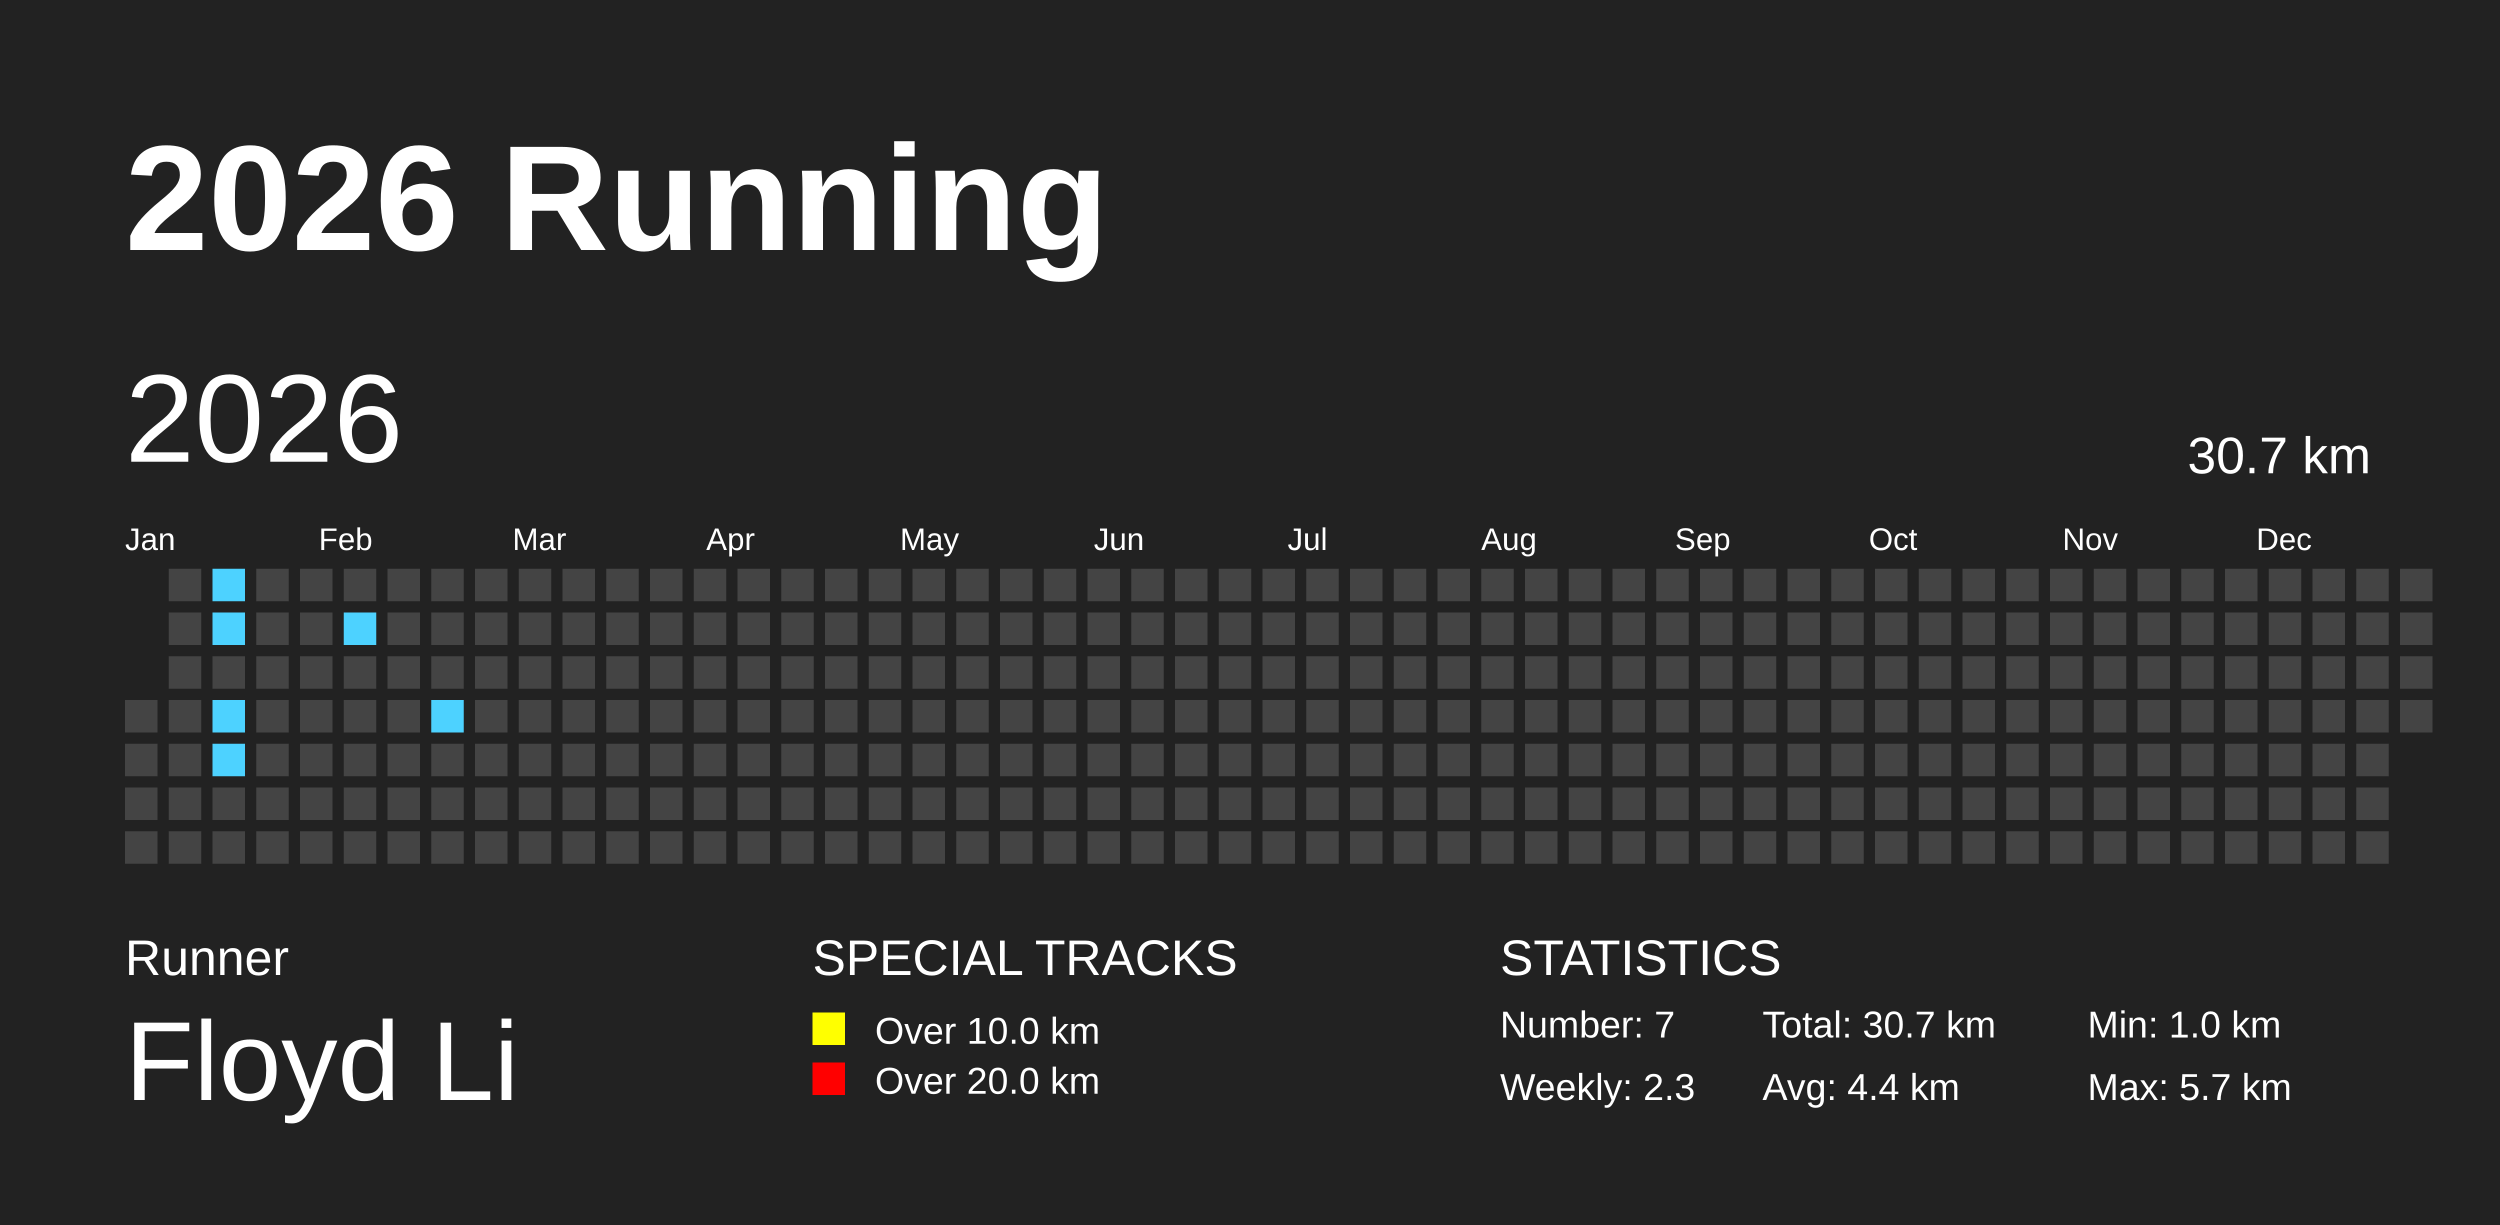
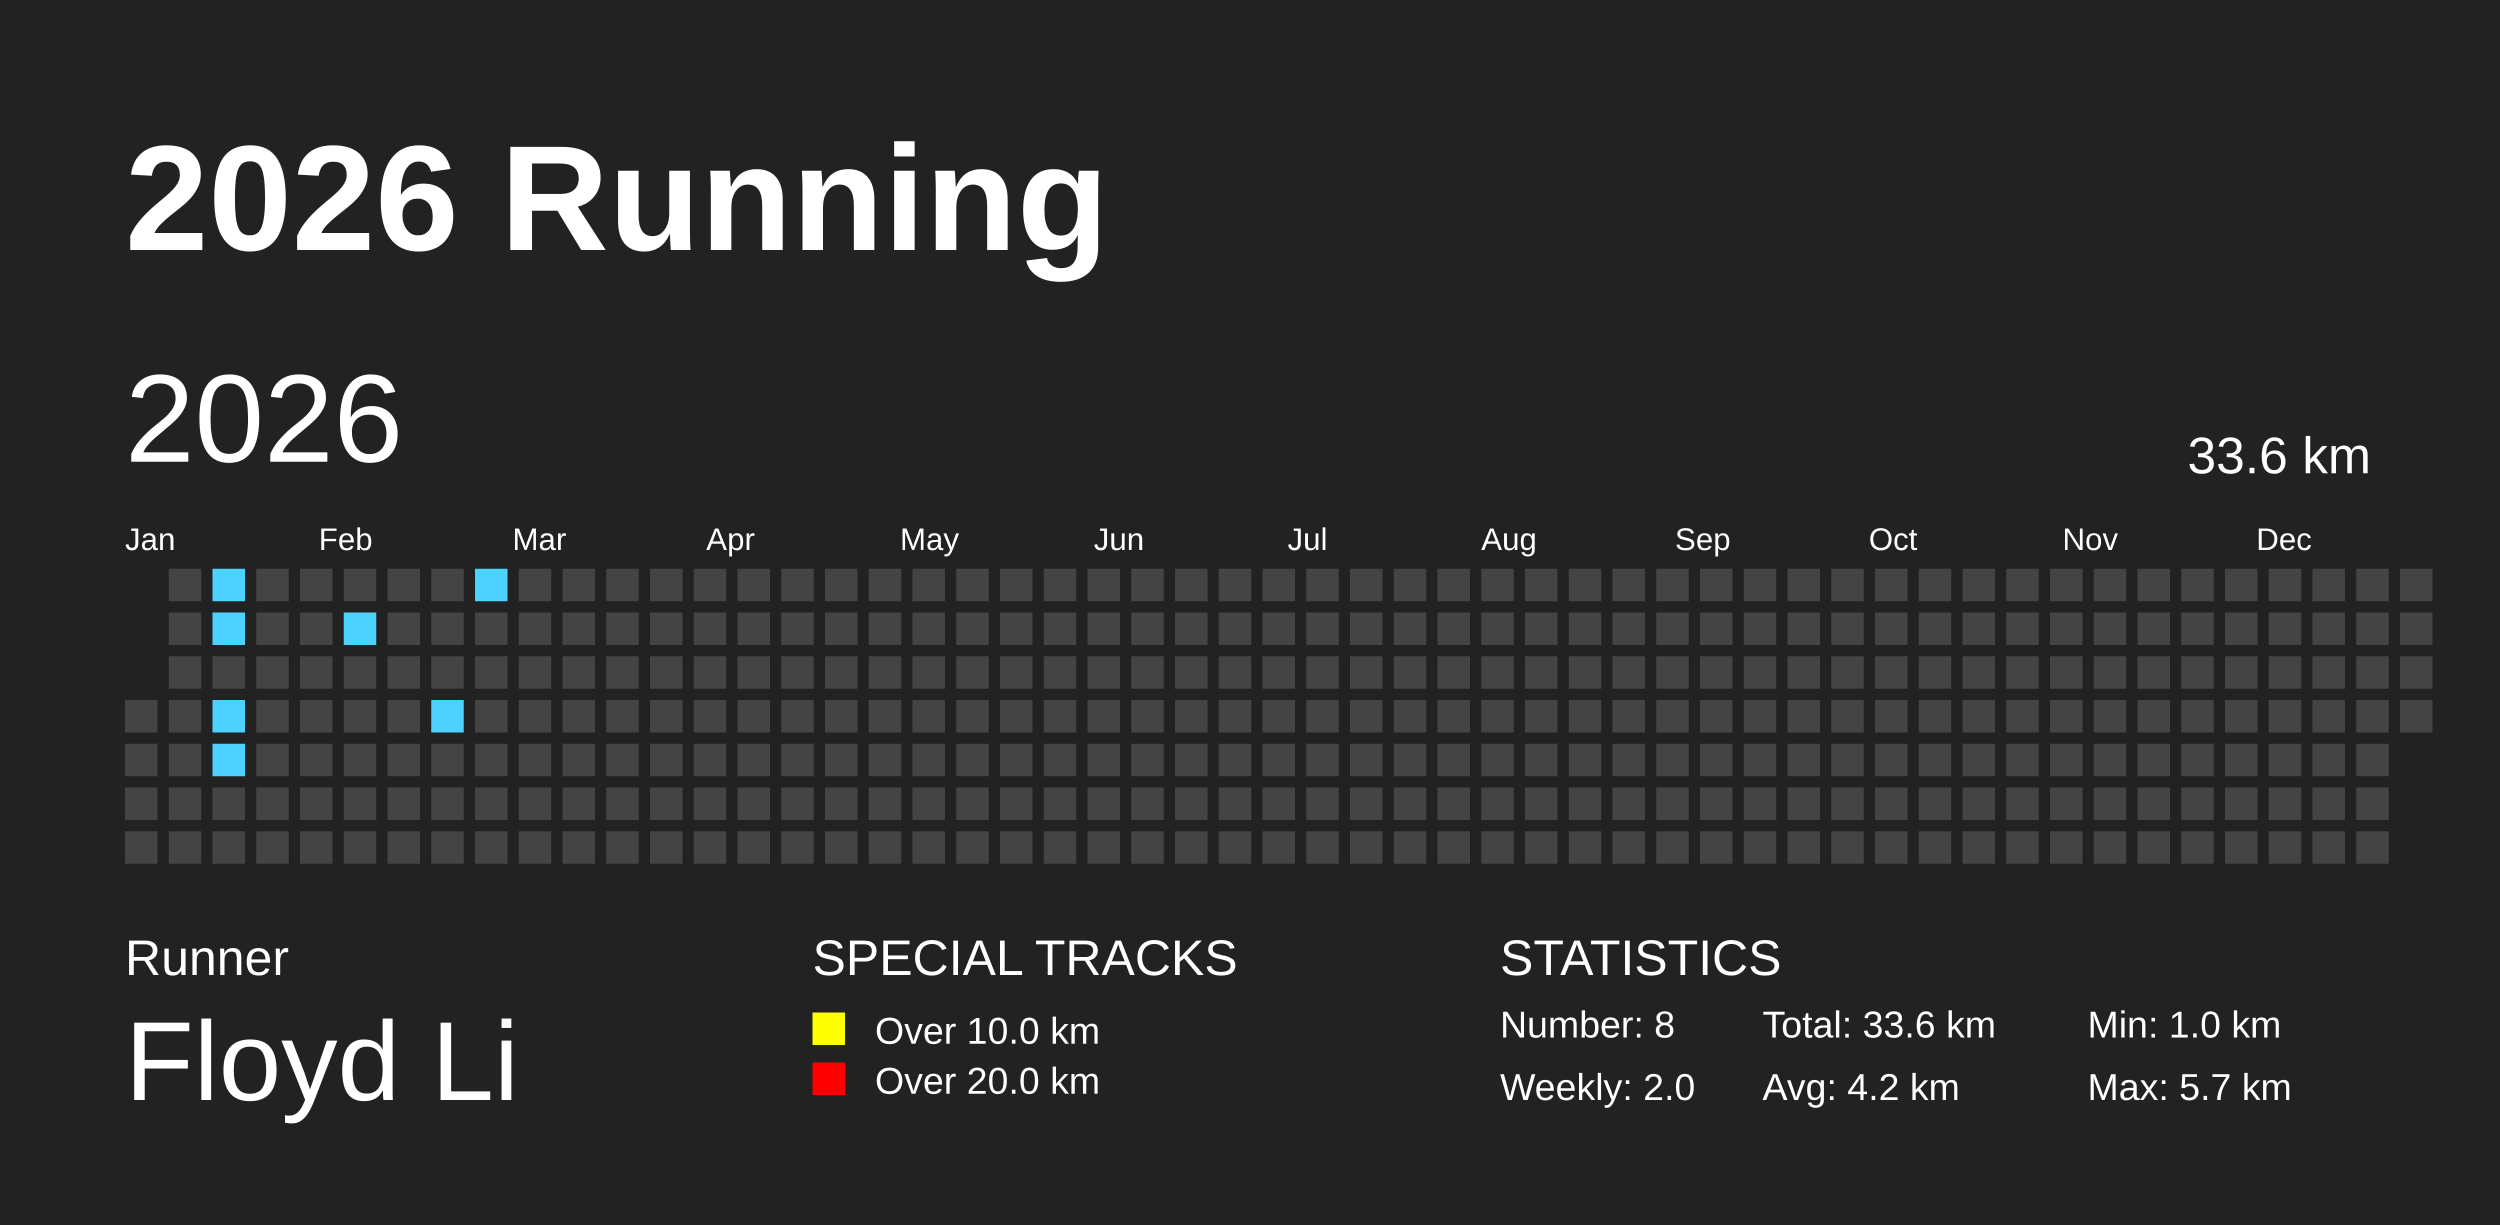
<svg xmlns="http://www.w3.org/2000/svg" baseProfile="full" height="98mm" version="1.1" viewBox="0,0,200,98" width="200mm">
  <defs />
  <rect fill="#222222" height="98" width="200" x="0" y="0" />
  <text fill="#FFFFFF" style="font-size:12px; font-family:Arial; font-weight:bold;" x="10" y="20">2026 Running</text>
  <text fill="#FFFFFF" style="font-size:4px; font-family:Arial" x="10" y="78">Runner</text>
  <text fill="#FFFFFF" style="font-size:9px; font-family:Arial" x="10" y="88">Floyd Li</text>
  <text fill="#FFFFFF" style="font-size:4px; font-family:Arial" x="65" y="78">SPECIAL TRACKS</text>
  <rect fill="yellow" height="2.6" width="2.6" x="65" y="81" />
  <text fill="#FFFFFF" style="font-size:3px; font-family:Arial" x="70" y="83.5">Over 10.0 km</text>
  <rect fill="red" height="2.6" width="2.6" x="65" y="85" />
  <text fill="#FFFFFF" style="font-size:3px; font-family:Arial" x="70" y="87.5">Over 20.0 km</text>
  <text fill="#FFFFFF" style="font-size:4px; font-family:Arial" x="120" y="78">STATISTICS</text>
-   <text fill="#FFFFFF" style="font-size:3px; font-family:Arial" x="120" y="83">Number: 7</text>
-   <text fill="#FFFFFF" style="font-size:3px; font-family:Arial" x="120" y="88">Weekly: 2.3</text>
-   <text fill="#FFFFFF" style="font-size:3px; font-family:Arial" x="141" y="83">Total: 30.7 km</text>
-   <text fill="#FFFFFF" style="font-size:3px; font-family:Arial" x="141" y="88">Avg: 4.4 km</text>
+   <text fill="#FFFFFF" style="font-size:3px; font-family:Arial" x="120" y="83">Number: 8</text>
+   <text fill="#FFFFFF" style="font-size:3px; font-family:Arial" x="120" y="88">Weekly: 2.0</text>
+   <text fill="#FFFFFF" style="font-size:3px; font-family:Arial" x="141" y="83">Total: 33.6 km</text>
+   <text fill="#FFFFFF" style="font-size:3px; font-family:Arial" x="141" y="88">Avg: 4.2 km</text>
  <text fill="#FFFFFF" style="font-size:3px; font-family:Arial" x="167" y="83">Min: 1.0 km</text>
  <text fill="#FFFFFF" style="font-size:3px; font-family:Arial" x="167" y="88">Max: 5.7 km</text>
  <text dominant-baseline="hanging" fill="#FFFFFF" style="font-size:10.0px; font-family:Arial;" x="10" y="30">2026</text>
-   <text dominant-baseline="hanging" fill="#FFFFFF" style="font-size:4.125px; font-family:Arial;" x="175" y="35">30.7 km</text>
+   <text dominant-baseline="hanging" fill="#FFFFFF" style="font-size:4.125px; font-family:Arial;" x="175" y="35">33.6 km</text>
  <text fill="#FFFFFF" style="font-size:2.5px; font-family:Arial" x="10.0" y="44">Jan</text>
  <text fill="#FFFFFF" style="font-size:2.5px; font-family:Arial" x="25.5" y="44">Feb</text>
  <text fill="#FFFFFF" style="font-size:2.5px; font-family:Arial" x="41.0" y="44">Mar</text>
  <text fill="#FFFFFF" style="font-size:2.5px; font-family:Arial" x="56.5" y="44">Apr</text>
  <text fill="#FFFFFF" style="font-size:2.5px; font-family:Arial" x="72.0" y="44">May</text>
  <text fill="#FFFFFF" style="font-size:2.5px; font-family:Arial" x="87.5" y="44">Jun</text>
  <text fill="#FFFFFF" style="font-size:2.5px; font-family:Arial" x="103.0" y="44">Jul</text>
  <text fill="#FFFFFF" style="font-size:2.5px; font-family:Arial" x="118.5" y="44">Aug</text>
  <text fill="#FFFFFF" style="font-size:2.5px; font-family:Arial" x="134.0" y="44">Sep</text>
  <text fill="#FFFFFF" style="font-size:2.5px; font-family:Arial" x="149.5" y="44">Oct</text>
  <text fill="#FFFFFF" style="font-size:2.5px; font-family:Arial" x="165.0" y="44">Nov</text>
  <text fill="#FFFFFF" style="font-size:2.5px; font-family:Arial" x="180.5" y="44">Dec</text>
  <rect fill="#444444" height="2.6" width="2.6" x="10.0" y="56.0" />
  <rect fill="#444444" height="2.6" width="2.6" x="10.0" y="59.5" />
  <rect fill="#444444" height="2.6" width="2.6" x="10.0" y="63.0" />
  <rect fill="#444444" height="2.6" width="2.6" x="10.0" y="66.5" />
  <rect fill="#444444" height="2.6" width="2.6" x="13.5" y="45.5" />
  <rect fill="#444444" height="2.6" width="2.6" x="13.5" y="49.0" />
  <rect fill="#444444" height="2.6" width="2.6" x="13.5" y="52.5" />
  <rect fill="#444444" height="2.6" width="2.6" x="13.5" y="56.0" />
  <rect fill="#444444" height="2.6" width="2.6" x="13.5" y="59.5" />
  <rect fill="#444444" height="2.6" width="2.6" x="13.5" y="63.0" />
  <rect fill="#444444" height="2.6" width="2.6" x="13.5" y="66.5" />
  <rect fill="#4DD2FF" height="2.6" width="2.6" x="17.0" y="45.5" />
  <rect fill="#4DD2FF" height="2.6" width="2.6" x="17.0" y="49.0" />
  <rect fill="#444444" height="2.6" width="2.6" x="17.0" y="52.5" />
  <rect fill="#4DD2FF" height="2.6" width="2.6" x="17.0" y="56.0" />
  <rect fill="#4DD2FF" height="2.6" width="2.6" x="17.0" y="59.5" />
  <rect fill="#444444" height="2.6" width="2.6" x="17.0" y="63.0" />
  <rect fill="#444444" height="2.6" width="2.6" x="17.0" y="66.5" />
  <rect fill="#444444" height="2.6" width="2.6" x="20.5" y="45.5" />
  <rect fill="#444444" height="2.6" width="2.6" x="20.5" y="49.0" />
  <rect fill="#444444" height="2.6" width="2.6" x="20.5" y="52.5" />
  <rect fill="#444444" height="2.6" width="2.6" x="20.5" y="56.0" />
  <rect fill="#444444" height="2.6" width="2.6" x="20.5" y="59.5" />
  <rect fill="#444444" height="2.6" width="2.6" x="20.5" y="63.0" />
  <rect fill="#444444" height="2.6" width="2.6" x="20.5" y="66.5" />
  <rect fill="#444444" height="2.6" width="2.6" x="24.0" y="45.5" />
  <rect fill="#444444" height="2.6" width="2.6" x="24.0" y="49.0" />
  <rect fill="#444444" height="2.6" width="2.6" x="24.0" y="52.5" />
  <rect fill="#444444" height="2.6" width="2.6" x="24.0" y="56.0" />
  <rect fill="#444444" height="2.6" width="2.6" x="24.0" y="59.5" />
  <rect fill="#444444" height="2.6" width="2.6" x="24.0" y="63.0" />
  <rect fill="#444444" height="2.6" width="2.6" x="24.0" y="66.5" />
  <rect fill="#444444" height="2.6" width="2.6" x="27.5" y="45.5" />
  <rect fill="#4DD2FF" height="2.6" width="2.6" x="27.5" y="49.0" />
  <rect fill="#444444" height="2.6" width="2.6" x="27.5" y="52.5" />
  <rect fill="#444444" height="2.6" width="2.6" x="27.5" y="56.0" />
  <rect fill="#444444" height="2.6" width="2.6" x="27.5" y="59.5" />
  <rect fill="#444444" height="2.6" width="2.6" x="27.5" y="63.0" />
  <rect fill="#444444" height="2.6" width="2.6" x="27.5" y="66.5" />
  <rect fill="#444444" height="2.6" width="2.6" x="31.0" y="45.5" />
  <rect fill="#444444" height="2.6" width="2.6" x="31.0" y="49.0" />
  <rect fill="#444444" height="2.6" width="2.6" x="31.0" y="52.5" />
  <rect fill="#444444" height="2.6" width="2.6" x="31.0" y="56.0" />
  <rect fill="#444444" height="2.6" width="2.6" x="31.0" y="59.5" />
  <rect fill="#444444" height="2.6" width="2.6" x="31.0" y="63.0" />
  <rect fill="#444444" height="2.6" width="2.6" x="31.0" y="66.5" />
  <rect fill="#444444" height="2.6" width="2.6" x="34.5" y="45.5" />
  <rect fill="#444444" height="2.6" width="2.6" x="34.5" y="49.0" />
  <rect fill="#444444" height="2.6" width="2.6" x="34.5" y="52.5" />
  <rect fill="#4DD2FF" height="2.6" width="2.6" x="34.5" y="56.0" />
  <rect fill="#444444" height="2.6" width="2.6" x="34.5" y="59.5" />
  <rect fill="#444444" height="2.6" width="2.6" x="34.5" y="63.0" />
  <rect fill="#444444" height="2.6" width="2.6" x="34.5" y="66.5" />
-   <rect fill="#444444" height="2.6" width="2.6" x="38.0" y="45.5" />
+   <rect fill="#4DD2FF" height="2.6" width="2.6" x="38.0" y="45.5" />
  <rect fill="#444444" height="2.6" width="2.6" x="38.0" y="49.0" />
  <rect fill="#444444" height="2.6" width="2.6" x="38.0" y="52.5" />
  <rect fill="#444444" height="2.6" width="2.6" x="38.0" y="56.0" />
  <rect fill="#444444" height="2.6" width="2.6" x="38.0" y="59.5" />
  <rect fill="#444444" height="2.6" width="2.6" x="38.0" y="63.0" />
  <rect fill="#444444" height="2.6" width="2.6" x="38.0" y="66.5" />
  <rect fill="#444444" height="2.6" width="2.6" x="41.5" y="45.5" />
  <rect fill="#444444" height="2.6" width="2.6" x="41.5" y="49.0" />
  <rect fill="#444444" height="2.6" width="2.6" x="41.5" y="52.5" />
  <rect fill="#444444" height="2.6" width="2.6" x="41.5" y="56.0" />
  <rect fill="#444444" height="2.6" width="2.6" x="41.5" y="59.5" />
  <rect fill="#444444" height="2.6" width="2.6" x="41.5" y="63.0" />
  <rect fill="#444444" height="2.6" width="2.6" x="41.5" y="66.5" />
  <rect fill="#444444" height="2.6" width="2.6" x="45.0" y="45.5" />
  <rect fill="#444444" height="2.6" width="2.6" x="45.0" y="49.0" />
  <rect fill="#444444" height="2.6" width="2.6" x="45.0" y="52.5" />
  <rect fill="#444444" height="2.6" width="2.6" x="45.0" y="56.0" />
  <rect fill="#444444" height="2.6" width="2.6" x="45.0" y="59.5" />
  <rect fill="#444444" height="2.6" width="2.6" x="45.0" y="63.0" />
  <rect fill="#444444" height="2.6" width="2.6" x="45.0" y="66.5" />
  <rect fill="#444444" height="2.6" width="2.6" x="48.5" y="45.5" />
  <rect fill="#444444" height="2.6" width="2.6" x="48.5" y="49.0" />
  <rect fill="#444444" height="2.6" width="2.6" x="48.5" y="52.5" />
  <rect fill="#444444" height="2.6" width="2.6" x="48.5" y="56.0" />
  <rect fill="#444444" height="2.6" width="2.6" x="48.5" y="59.5" />
  <rect fill="#444444" height="2.6" width="2.6" x="48.5" y="63.0" />
  <rect fill="#444444" height="2.6" width="2.6" x="48.5" y="66.5" />
  <rect fill="#444444" height="2.6" width="2.6" x="52.0" y="45.5" />
  <rect fill="#444444" height="2.6" width="2.6" x="52.0" y="49.0" />
  <rect fill="#444444" height="2.6" width="2.6" x="52.0" y="52.5" />
  <rect fill="#444444" height="2.6" width="2.6" x="52.0" y="56.0" />
  <rect fill="#444444" height="2.6" width="2.6" x="52.0" y="59.5" />
  <rect fill="#444444" height="2.6" width="2.6" x="52.0" y="63.0" />
  <rect fill="#444444" height="2.6" width="2.6" x="52.0" y="66.5" />
  <rect fill="#444444" height="2.6" width="2.6" x="55.5" y="45.5" />
  <rect fill="#444444" height="2.6" width="2.6" x="55.5" y="49.0" />
  <rect fill="#444444" height="2.6" width="2.6" x="55.5" y="52.5" />
  <rect fill="#444444" height="2.6" width="2.6" x="55.5" y="56.0" />
  <rect fill="#444444" height="2.6" width="2.6" x="55.5" y="59.5" />
  <rect fill="#444444" height="2.6" width="2.6" x="55.5" y="63.0" />
  <rect fill="#444444" height="2.6" width="2.6" x="55.5" y="66.5" />
  <rect fill="#444444" height="2.6" width="2.6" x="59.0" y="45.5" />
  <rect fill="#444444" height="2.6" width="2.6" x="59.0" y="49.0" />
  <rect fill="#444444" height="2.6" width="2.6" x="59.0" y="52.5" />
  <rect fill="#444444" height="2.6" width="2.6" x="59.0" y="56.0" />
  <rect fill="#444444" height="2.6" width="2.6" x="59.0" y="59.5" />
  <rect fill="#444444" height="2.6" width="2.6" x="59.0" y="63.0" />
  <rect fill="#444444" height="2.6" width="2.6" x="59.0" y="66.5" />
  <rect fill="#444444" height="2.6" width="2.6" x="62.5" y="45.5" />
  <rect fill="#444444" height="2.6" width="2.6" x="62.5" y="49.0" />
  <rect fill="#444444" height="2.6" width="2.6" x="62.5" y="52.5" />
  <rect fill="#444444" height="2.6" width="2.6" x="62.5" y="56.0" />
  <rect fill="#444444" height="2.6" width="2.6" x="62.5" y="59.5" />
  <rect fill="#444444" height="2.6" width="2.6" x="62.5" y="63.0" />
  <rect fill="#444444" height="2.6" width="2.6" x="62.5" y="66.5" />
  <rect fill="#444444" height="2.6" width="2.6" x="66.0" y="45.5" />
  <rect fill="#444444" height="2.6" width="2.6" x="66.0" y="49.0" />
  <rect fill="#444444" height="2.6" width="2.6" x="66.0" y="52.5" />
  <rect fill="#444444" height="2.6" width="2.6" x="66.0" y="56.0" />
  <rect fill="#444444" height="2.6" width="2.6" x="66.0" y="59.5" />
  <rect fill="#444444" height="2.6" width="2.6" x="66.0" y="63.0" />
  <rect fill="#444444" height="2.6" width="2.6" x="66.0" y="66.5" />
  <rect fill="#444444" height="2.6" width="2.6" x="69.5" y="45.5" />
  <rect fill="#444444" height="2.6" width="2.6" x="69.5" y="49.0" />
  <rect fill="#444444" height="2.6" width="2.6" x="69.5" y="52.5" />
  <rect fill="#444444" height="2.6" width="2.6" x="69.5" y="56.0" />
  <rect fill="#444444" height="2.6" width="2.6" x="69.5" y="59.5" />
  <rect fill="#444444" height="2.6" width="2.6" x="69.5" y="63.0" />
  <rect fill="#444444" height="2.6" width="2.6" x="69.5" y="66.5" />
  <rect fill="#444444" height="2.6" width="2.6" x="73.0" y="45.5" />
  <rect fill="#444444" height="2.6" width="2.6" x="73.0" y="49.0" />
  <rect fill="#444444" height="2.6" width="2.6" x="73.0" y="52.5" />
  <rect fill="#444444" height="2.6" width="2.6" x="73.0" y="56.0" />
  <rect fill="#444444" height="2.6" width="2.6" x="73.0" y="59.5" />
  <rect fill="#444444" height="2.6" width="2.6" x="73.0" y="63.0" />
  <rect fill="#444444" height="2.6" width="2.6" x="73.0" y="66.5" />
  <rect fill="#444444" height="2.6" width="2.6" x="76.5" y="45.5" />
  <rect fill="#444444" height="2.6" width="2.6" x="76.5" y="49.0" />
  <rect fill="#444444" height="2.6" width="2.6" x="76.5" y="52.5" />
  <rect fill="#444444" height="2.6" width="2.6" x="76.5" y="56.0" />
  <rect fill="#444444" height="2.6" width="2.6" x="76.5" y="59.5" />
  <rect fill="#444444" height="2.6" width="2.6" x="76.5" y="63.0" />
  <rect fill="#444444" height="2.6" width="2.6" x="76.5" y="66.5" />
  <rect fill="#444444" height="2.6" width="2.6" x="80.0" y="45.5" />
  <rect fill="#444444" height="2.6" width="2.6" x="80.0" y="49.0" />
  <rect fill="#444444" height="2.6" width="2.6" x="80.0" y="52.5" />
  <rect fill="#444444" height="2.6" width="2.6" x="80.0" y="56.0" />
  <rect fill="#444444" height="2.6" width="2.6" x="80.0" y="59.5" />
  <rect fill="#444444" height="2.6" width="2.6" x="80.0" y="63.0" />
  <rect fill="#444444" height="2.6" width="2.6" x="80.0" y="66.5" />
  <rect fill="#444444" height="2.6" width="2.6" x="83.5" y="45.5" />
  <rect fill="#444444" height="2.6" width="2.6" x="83.5" y="49.0" />
  <rect fill="#444444" height="2.6" width="2.6" x="83.5" y="52.5" />
  <rect fill="#444444" height="2.6" width="2.6" x="83.5" y="56.0" />
  <rect fill="#444444" height="2.6" width="2.6" x="83.5" y="59.5" />
  <rect fill="#444444" height="2.6" width="2.6" x="83.5" y="63.0" />
  <rect fill="#444444" height="2.6" width="2.6" x="83.5" y="66.5" />
  <rect fill="#444444" height="2.6" width="2.6" x="87.0" y="45.5" />
  <rect fill="#444444" height="2.6" width="2.6" x="87.0" y="49.0" />
  <rect fill="#444444" height="2.6" width="2.6" x="87.0" y="52.5" />
  <rect fill="#444444" height="2.6" width="2.6" x="87.0" y="56.0" />
  <rect fill="#444444" height="2.6" width="2.6" x="87.0" y="59.5" />
  <rect fill="#444444" height="2.6" width="2.6" x="87.0" y="63.0" />
  <rect fill="#444444" height="2.6" width="2.6" x="87.0" y="66.5" />
  <rect fill="#444444" height="2.6" width="2.6" x="90.5" y="45.5" />
  <rect fill="#444444" height="2.6" width="2.6" x="90.5" y="49.0" />
  <rect fill="#444444" height="2.6" width="2.6" x="90.5" y="52.5" />
  <rect fill="#444444" height="2.6" width="2.6" x="90.5" y="56.0" />
  <rect fill="#444444" height="2.6" width="2.6" x="90.5" y="59.5" />
  <rect fill="#444444" height="2.6" width="2.6" x="90.5" y="63.0" />
  <rect fill="#444444" height="2.6" width="2.6" x="90.5" y="66.5" />
  <rect fill="#444444" height="2.6" width="2.6" x="94.0" y="45.5" />
  <rect fill="#444444" height="2.6" width="2.6" x="94.0" y="49.0" />
  <rect fill="#444444" height="2.6" width="2.6" x="94.0" y="52.5" />
  <rect fill="#444444" height="2.6" width="2.6" x="94.0" y="56.0" />
  <rect fill="#444444" height="2.6" width="2.6" x="94.0" y="59.5" />
  <rect fill="#444444" height="2.6" width="2.6" x="94.0" y="63.0" />
  <rect fill="#444444" height="2.6" width="2.6" x="94.0" y="66.5" />
  <rect fill="#444444" height="2.6" width="2.6" x="97.5" y="45.5" />
  <rect fill="#444444" height="2.6" width="2.6" x="97.5" y="49.0" />
  <rect fill="#444444" height="2.6" width="2.6" x="97.5" y="52.5" />
  <rect fill="#444444" height="2.6" width="2.6" x="97.5" y="56.0" />
  <rect fill="#444444" height="2.6" width="2.6" x="97.5" y="59.5" />
  <rect fill="#444444" height="2.6" width="2.6" x="97.5" y="63.0" />
  <rect fill="#444444" height="2.6" width="2.6" x="97.5" y="66.5" />
  <rect fill="#444444" height="2.6" width="2.6" x="101.0" y="45.5" />
  <rect fill="#444444" height="2.6" width="2.6" x="101.0" y="49.0" />
  <rect fill="#444444" height="2.6" width="2.6" x="101.0" y="52.5" />
  <rect fill="#444444" height="2.6" width="2.6" x="101.0" y="56.0" />
  <rect fill="#444444" height="2.6" width="2.6" x="101.0" y="59.5" />
  <rect fill="#444444" height="2.6" width="2.6" x="101.0" y="63.0" />
  <rect fill="#444444" height="2.6" width="2.6" x="101.0" y="66.5" />
  <rect fill="#444444" height="2.6" width="2.6" x="104.5" y="45.5" />
  <rect fill="#444444" height="2.6" width="2.6" x="104.5" y="49.0" />
  <rect fill="#444444" height="2.6" width="2.6" x="104.5" y="52.5" />
  <rect fill="#444444" height="2.6" width="2.6" x="104.5" y="56.0" />
  <rect fill="#444444" height="2.6" width="2.6" x="104.5" y="59.5" />
  <rect fill="#444444" height="2.6" width="2.6" x="104.5" y="63.0" />
  <rect fill="#444444" height="2.6" width="2.6" x="104.5" y="66.5" />
  <rect fill="#444444" height="2.6" width="2.6" x="108.0" y="45.5" />
  <rect fill="#444444" height="2.6" width="2.6" x="108.0" y="49.0" />
  <rect fill="#444444" height="2.6" width="2.6" x="108.0" y="52.5" />
  <rect fill="#444444" height="2.6" width="2.6" x="108.0" y="56.0" />
  <rect fill="#444444" height="2.6" width="2.6" x="108.0" y="59.5" />
  <rect fill="#444444" height="2.6" width="2.6" x="108.0" y="63.0" />
  <rect fill="#444444" height="2.6" width="2.6" x="108.0" y="66.5" />
  <rect fill="#444444" height="2.6" width="2.6" x="111.5" y="45.5" />
  <rect fill="#444444" height="2.6" width="2.6" x="111.5" y="49.0" />
  <rect fill="#444444" height="2.6" width="2.6" x="111.5" y="52.5" />
  <rect fill="#444444" height="2.6" width="2.6" x="111.5" y="56.0" />
  <rect fill="#444444" height="2.6" width="2.6" x="111.5" y="59.5" />
  <rect fill="#444444" height="2.6" width="2.6" x="111.5" y="63.0" />
  <rect fill="#444444" height="2.6" width="2.6" x="111.5" y="66.5" />
  <rect fill="#444444" height="2.6" width="2.6" x="115.0" y="45.5" />
  <rect fill="#444444" height="2.6" width="2.6" x="115.0" y="49.0" />
  <rect fill="#444444" height="2.6" width="2.6" x="115.0" y="52.5" />
  <rect fill="#444444" height="2.6" width="2.6" x="115.0" y="56.0" />
  <rect fill="#444444" height="2.6" width="2.6" x="115.0" y="59.5" />
  <rect fill="#444444" height="2.6" width="2.6" x="115.0" y="63.0" />
  <rect fill="#444444" height="2.6" width="2.6" x="115.0" y="66.5" />
  <rect fill="#444444" height="2.6" width="2.6" x="118.5" y="45.5" />
  <rect fill="#444444" height="2.6" width="2.6" x="118.5" y="49.0" />
  <rect fill="#444444" height="2.6" width="2.6" x="118.5" y="52.5" />
  <rect fill="#444444" height="2.6" width="2.6" x="118.5" y="56.0" />
  <rect fill="#444444" height="2.6" width="2.6" x="118.5" y="59.5" />
  <rect fill="#444444" height="2.6" width="2.6" x="118.5" y="63.0" />
  <rect fill="#444444" height="2.6" width="2.6" x="118.5" y="66.5" />
  <rect fill="#444444" height="2.6" width="2.6" x="122.0" y="45.5" />
  <rect fill="#444444" height="2.6" width="2.6" x="122.0" y="49.0" />
  <rect fill="#444444" height="2.6" width="2.6" x="122.0" y="52.5" />
  <rect fill="#444444" height="2.6" width="2.6" x="122.0" y="56.0" />
  <rect fill="#444444" height="2.6" width="2.6" x="122.0" y="59.5" />
  <rect fill="#444444" height="2.6" width="2.6" x="122.0" y="63.0" />
  <rect fill="#444444" height="2.6" width="2.6" x="122.0" y="66.5" />
  <rect fill="#444444" height="2.6" width="2.6" x="125.5" y="45.5" />
  <rect fill="#444444" height="2.6" width="2.6" x="125.5" y="49.0" />
  <rect fill="#444444" height="2.6" width="2.6" x="125.5" y="52.5" />
  <rect fill="#444444" height="2.6" width="2.6" x="125.5" y="56.0" />
  <rect fill="#444444" height="2.6" width="2.6" x="125.5" y="59.5" />
  <rect fill="#444444" height="2.6" width="2.6" x="125.5" y="63.0" />
  <rect fill="#444444" height="2.6" width="2.6" x="125.5" y="66.5" />
  <rect fill="#444444" height="2.6" width="2.6" x="129.0" y="45.5" />
  <rect fill="#444444" height="2.6" width="2.6" x="129.0" y="49.0" />
  <rect fill="#444444" height="2.6" width="2.6" x="129.0" y="52.5" />
  <rect fill="#444444" height="2.6" width="2.6" x="129.0" y="56.0" />
  <rect fill="#444444" height="2.6" width="2.6" x="129.0" y="59.5" />
  <rect fill="#444444" height="2.6" width="2.6" x="129.0" y="63.0" />
  <rect fill="#444444" height="2.6" width="2.6" x="129.0" y="66.5" />
  <rect fill="#444444" height="2.6" width="2.6" x="132.5" y="45.5" />
  <rect fill="#444444" height="2.6" width="2.6" x="132.5" y="49.0" />
  <rect fill="#444444" height="2.6" width="2.6" x="132.5" y="52.5" />
  <rect fill="#444444" height="2.6" width="2.6" x="132.5" y="56.0" />
  <rect fill="#444444" height="2.6" width="2.6" x="132.5" y="59.5" />
  <rect fill="#444444" height="2.6" width="2.6" x="132.5" y="63.0" />
  <rect fill="#444444" height="2.6" width="2.6" x="132.5" y="66.5" />
  <rect fill="#444444" height="2.6" width="2.6" x="136.0" y="45.5" />
  <rect fill="#444444" height="2.6" width="2.6" x="136.0" y="49.0" />
  <rect fill="#444444" height="2.6" width="2.6" x="136.0" y="52.5" />
  <rect fill="#444444" height="2.6" width="2.6" x="136.0" y="56.0" />
  <rect fill="#444444" height="2.6" width="2.6" x="136.0" y="59.5" />
  <rect fill="#444444" height="2.6" width="2.6" x="136.0" y="63.0" />
  <rect fill="#444444" height="2.6" width="2.6" x="136.0" y="66.5" />
  <rect fill="#444444" height="2.6" width="2.6" x="139.5" y="45.5" />
  <rect fill="#444444" height="2.6" width="2.6" x="139.5" y="49.0" />
  <rect fill="#444444" height="2.6" width="2.6" x="139.5" y="52.5" />
  <rect fill="#444444" height="2.6" width="2.6" x="139.5" y="56.0" />
  <rect fill="#444444" height="2.6" width="2.6" x="139.5" y="59.5" />
  <rect fill="#444444" height="2.6" width="2.6" x="139.5" y="63.0" />
  <rect fill="#444444" height="2.6" width="2.6" x="139.5" y="66.5" />
  <rect fill="#444444" height="2.6" width="2.6" x="143.0" y="45.5" />
  <rect fill="#444444" height="2.6" width="2.6" x="143.0" y="49.0" />
  <rect fill="#444444" height="2.6" width="2.6" x="143.0" y="52.5" />
  <rect fill="#444444" height="2.6" width="2.6" x="143.0" y="56.0" />
  <rect fill="#444444" height="2.6" width="2.6" x="143.0" y="59.5" />
  <rect fill="#444444" height="2.6" width="2.6" x="143.0" y="63.0" />
  <rect fill="#444444" height="2.6" width="2.6" x="143.0" y="66.5" />
  <rect fill="#444444" height="2.6" width="2.6" x="146.5" y="45.5" />
  <rect fill="#444444" height="2.6" width="2.6" x="146.5" y="49.0" />
  <rect fill="#444444" height="2.6" width="2.6" x="146.5" y="52.5" />
  <rect fill="#444444" height="2.6" width="2.6" x="146.5" y="56.0" />
  <rect fill="#444444" height="2.6" width="2.6" x="146.5" y="59.5" />
  <rect fill="#444444" height="2.6" width="2.6" x="146.5" y="63.0" />
  <rect fill="#444444" height="2.6" width="2.6" x="146.5" y="66.5" />
  <rect fill="#444444" height="2.6" width="2.6" x="150.0" y="45.5" />
  <rect fill="#444444" height="2.6" width="2.6" x="150.0" y="49.0" />
  <rect fill="#444444" height="2.6" width="2.6" x="150.0" y="52.5" />
  <rect fill="#444444" height="2.6" width="2.6" x="150.0" y="56.0" />
  <rect fill="#444444" height="2.6" width="2.6" x="150.0" y="59.5" />
  <rect fill="#444444" height="2.6" width="2.6" x="150.0" y="63.0" />
  <rect fill="#444444" height="2.6" width="2.6" x="150.0" y="66.5" />
  <rect fill="#444444" height="2.6" width="2.6" x="153.5" y="45.5" />
  <rect fill="#444444" height="2.6" width="2.6" x="153.5" y="49.0" />
  <rect fill="#444444" height="2.6" width="2.6" x="153.5" y="52.5" />
  <rect fill="#444444" height="2.6" width="2.6" x="153.5" y="56.0" />
  <rect fill="#444444" height="2.6" width="2.6" x="153.5" y="59.5" />
  <rect fill="#444444" height="2.6" width="2.6" x="153.5" y="63.0" />
  <rect fill="#444444" height="2.6" width="2.6" x="153.5" y="66.5" />
  <rect fill="#444444" height="2.6" width="2.6" x="157.0" y="45.5" />
  <rect fill="#444444" height="2.6" width="2.6" x="157.0" y="49.0" />
  <rect fill="#444444" height="2.6" width="2.6" x="157.0" y="52.5" />
  <rect fill="#444444" height="2.6" width="2.6" x="157.0" y="56.0" />
  <rect fill="#444444" height="2.6" width="2.6" x="157.0" y="59.5" />
  <rect fill="#444444" height="2.6" width="2.6" x="157.0" y="63.0" />
  <rect fill="#444444" height="2.6" width="2.6" x="157.0" y="66.5" />
  <rect fill="#444444" height="2.6" width="2.6" x="160.5" y="45.5" />
  <rect fill="#444444" height="2.6" width="2.6" x="160.5" y="49.0" />
  <rect fill="#444444" height="2.6" width="2.6" x="160.5" y="52.5" />
  <rect fill="#444444" height="2.6" width="2.6" x="160.5" y="56.0" />
  <rect fill="#444444" height="2.6" width="2.6" x="160.5" y="59.5" />
  <rect fill="#444444" height="2.6" width="2.6" x="160.5" y="63.0" />
  <rect fill="#444444" height="2.6" width="2.6" x="160.5" y="66.5" />
  <rect fill="#444444" height="2.6" width="2.6" x="164.0" y="45.5" />
  <rect fill="#444444" height="2.6" width="2.6" x="164.0" y="49.0" />
  <rect fill="#444444" height="2.6" width="2.6" x="164.0" y="52.5" />
  <rect fill="#444444" height="2.6" width="2.6" x="164.0" y="56.0" />
  <rect fill="#444444" height="2.6" width="2.6" x="164.0" y="59.5" />
  <rect fill="#444444" height="2.6" width="2.6" x="164.0" y="63.0" />
  <rect fill="#444444" height="2.6" width="2.6" x="164.0" y="66.5" />
  <rect fill="#444444" height="2.6" width="2.6" x="167.5" y="45.5" />
  <rect fill="#444444" height="2.6" width="2.6" x="167.5" y="49.0" />
  <rect fill="#444444" height="2.6" width="2.6" x="167.5" y="52.5" />
  <rect fill="#444444" height="2.6" width="2.6" x="167.5" y="56.0" />
  <rect fill="#444444" height="2.6" width="2.6" x="167.5" y="59.5" />
  <rect fill="#444444" height="2.6" width="2.6" x="167.5" y="63.0" />
  <rect fill="#444444" height="2.6" width="2.6" x="167.5" y="66.5" />
  <rect fill="#444444" height="2.6" width="2.6" x="171.0" y="45.5" />
  <rect fill="#444444" height="2.6" width="2.6" x="171.0" y="49.0" />
  <rect fill="#444444" height="2.6" width="2.6" x="171.0" y="52.5" />
  <rect fill="#444444" height="2.6" width="2.6" x="171.0" y="56.0" />
  <rect fill="#444444" height="2.6" width="2.6" x="171.0" y="59.5" />
  <rect fill="#444444" height="2.6" width="2.6" x="171.0" y="63.0" />
  <rect fill="#444444" height="2.6" width="2.6" x="171.0" y="66.5" />
  <rect fill="#444444" height="2.6" width="2.6" x="174.5" y="45.5" />
  <rect fill="#444444" height="2.6" width="2.6" x="174.5" y="49.0" />
  <rect fill="#444444" height="2.6" width="2.6" x="174.5" y="52.5" />
  <rect fill="#444444" height="2.6" width="2.6" x="174.5" y="56.0" />
  <rect fill="#444444" height="2.6" width="2.6" x="174.5" y="59.5" />
  <rect fill="#444444" height="2.6" width="2.6" x="174.5" y="63.0" />
  <rect fill="#444444" height="2.6" width="2.6" x="174.5" y="66.5" />
  <rect fill="#444444" height="2.6" width="2.6" x="178.0" y="45.5" />
  <rect fill="#444444" height="2.6" width="2.6" x="178.0" y="49.0" />
  <rect fill="#444444" height="2.6" width="2.6" x="178.0" y="52.5" />
  <rect fill="#444444" height="2.6" width="2.6" x="178.0" y="56.0" />
  <rect fill="#444444" height="2.6" width="2.6" x="178.0" y="59.5" />
  <rect fill="#444444" height="2.6" width="2.6" x="178.0" y="63.0" />
  <rect fill="#444444" height="2.6" width="2.6" x="178.0" y="66.5" />
  <rect fill="#444444" height="2.6" width="2.6" x="181.5" y="45.5" />
  <rect fill="#444444" height="2.6" width="2.6" x="181.5" y="49.0" />
  <rect fill="#444444" height="2.6" width="2.6" x="181.5" y="52.5" />
  <rect fill="#444444" height="2.6" width="2.6" x="181.5" y="56.0" />
  <rect fill="#444444" height="2.6" width="2.6" x="181.5" y="59.5" />
  <rect fill="#444444" height="2.6" width="2.6" x="181.5" y="63.0" />
  <rect fill="#444444" height="2.6" width="2.6" x="181.5" y="66.5" />
  <rect fill="#444444" height="2.6" width="2.6" x="185.0" y="45.5" />
  <rect fill="#444444" height="2.6" width="2.6" x="185.0" y="49.0" />
  <rect fill="#444444" height="2.6" width="2.6" x="185.0" y="52.5" />
  <rect fill="#444444" height="2.6" width="2.6" x="185.0" y="56.0" />
  <rect fill="#444444" height="2.6" width="2.6" x="185.0" y="59.5" />
  <rect fill="#444444" height="2.6" width="2.6" x="185.0" y="63.0" />
  <rect fill="#444444" height="2.6" width="2.6" x="185.0" y="66.5" />
  <rect fill="#444444" height="2.6" width="2.6" x="188.5" y="45.5" />
  <rect fill="#444444" height="2.6" width="2.6" x="188.5" y="49.0" />
  <rect fill="#444444" height="2.6" width="2.6" x="188.5" y="52.5" />
  <rect fill="#444444" height="2.6" width="2.6" x="188.5" y="56.0" />
  <rect fill="#444444" height="2.6" width="2.6" x="188.5" y="59.5" />
  <rect fill="#444444" height="2.6" width="2.6" x="188.5" y="63.0" />
  <rect fill="#444444" height="2.6" width="2.6" x="188.5" y="66.5" />
  <rect fill="#444444" height="2.6" width="2.6" x="192.0" y="45.5" />
  <rect fill="#444444" height="2.6" width="2.6" x="192.0" y="49.0" />
  <rect fill="#444444" height="2.6" width="2.6" x="192.0" y="52.5" />
  <rect fill="#444444" height="2.6" width="2.6" x="192.0" y="56.0" />
</svg>
